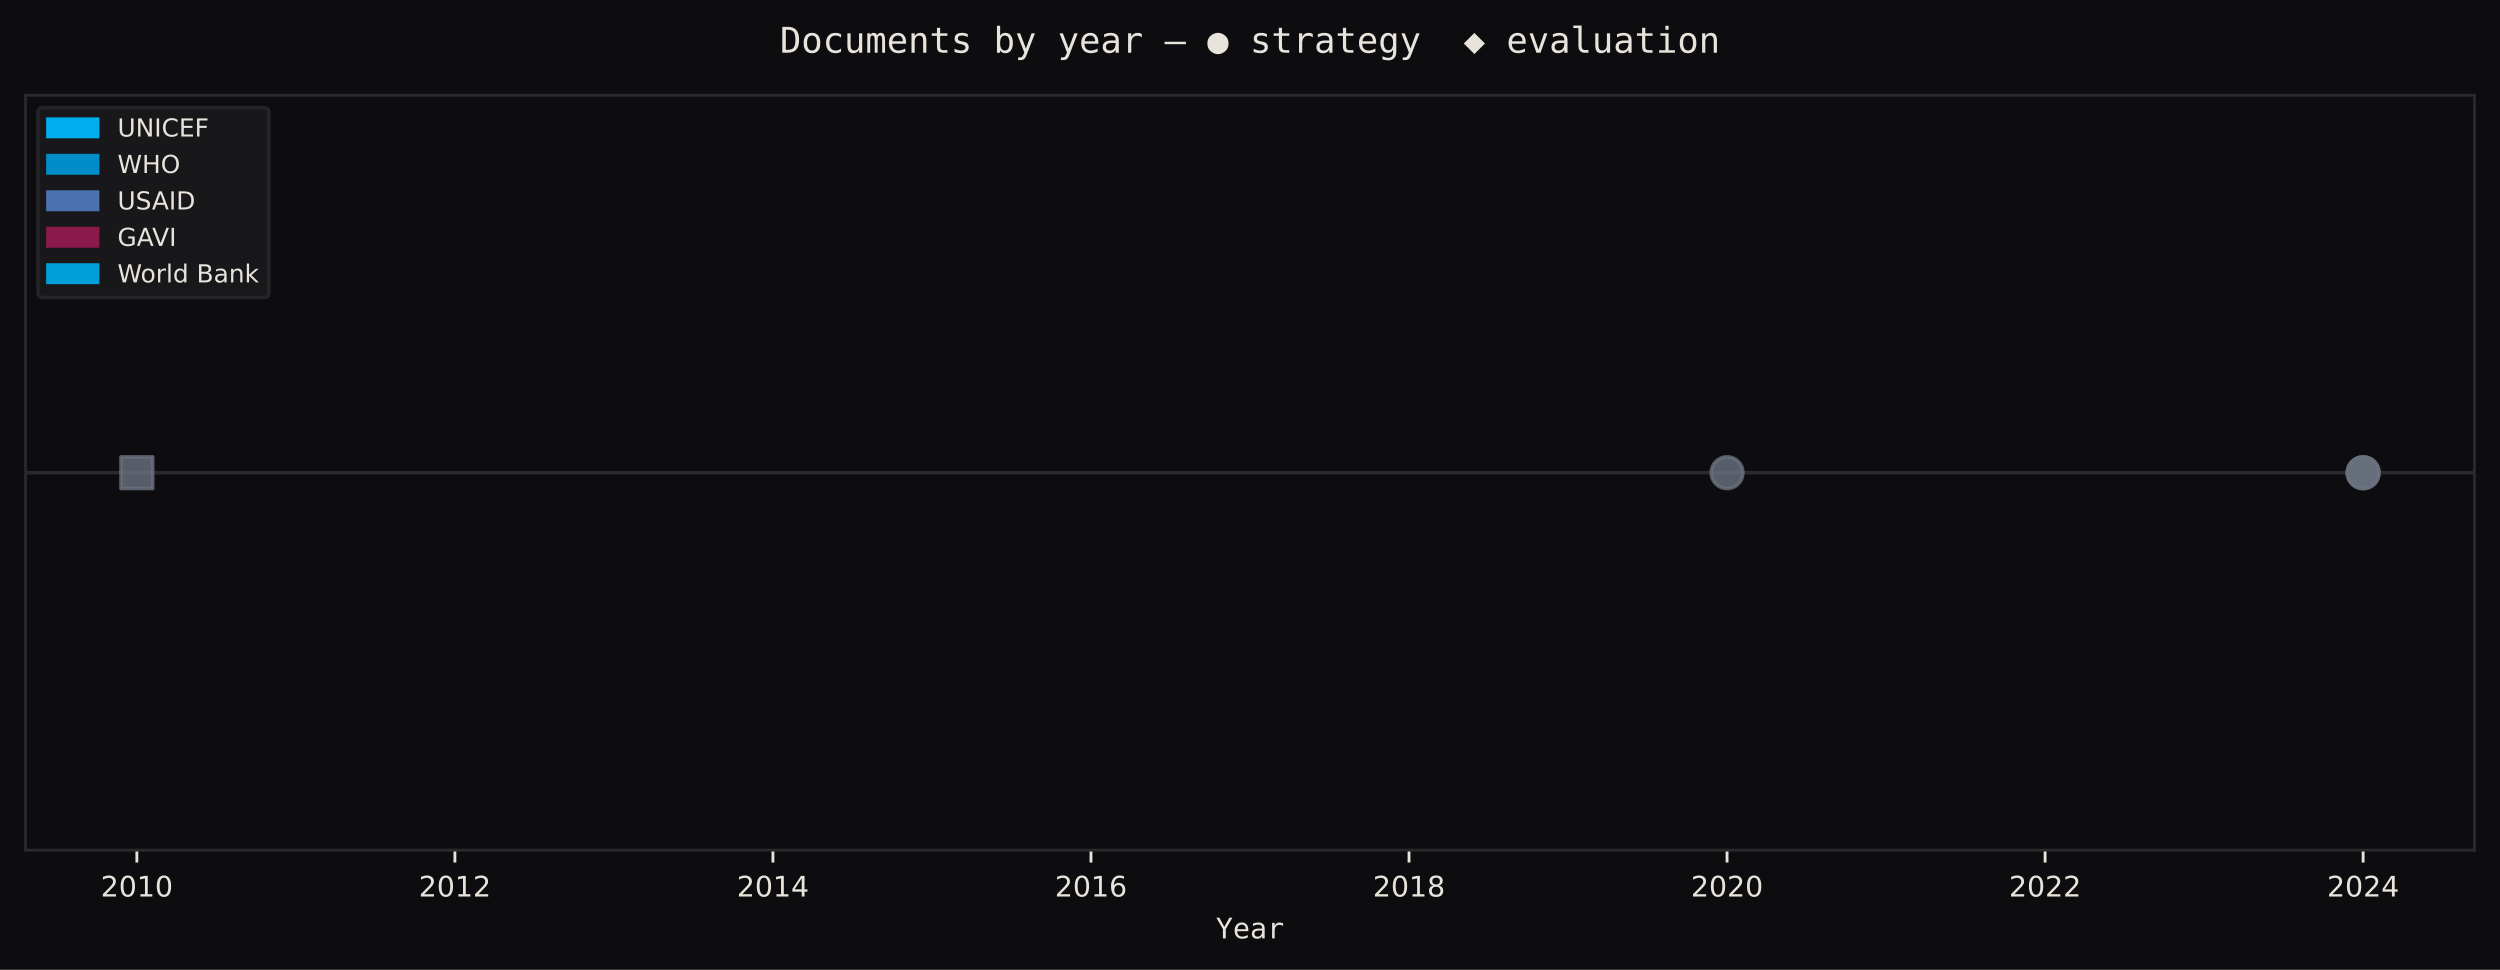
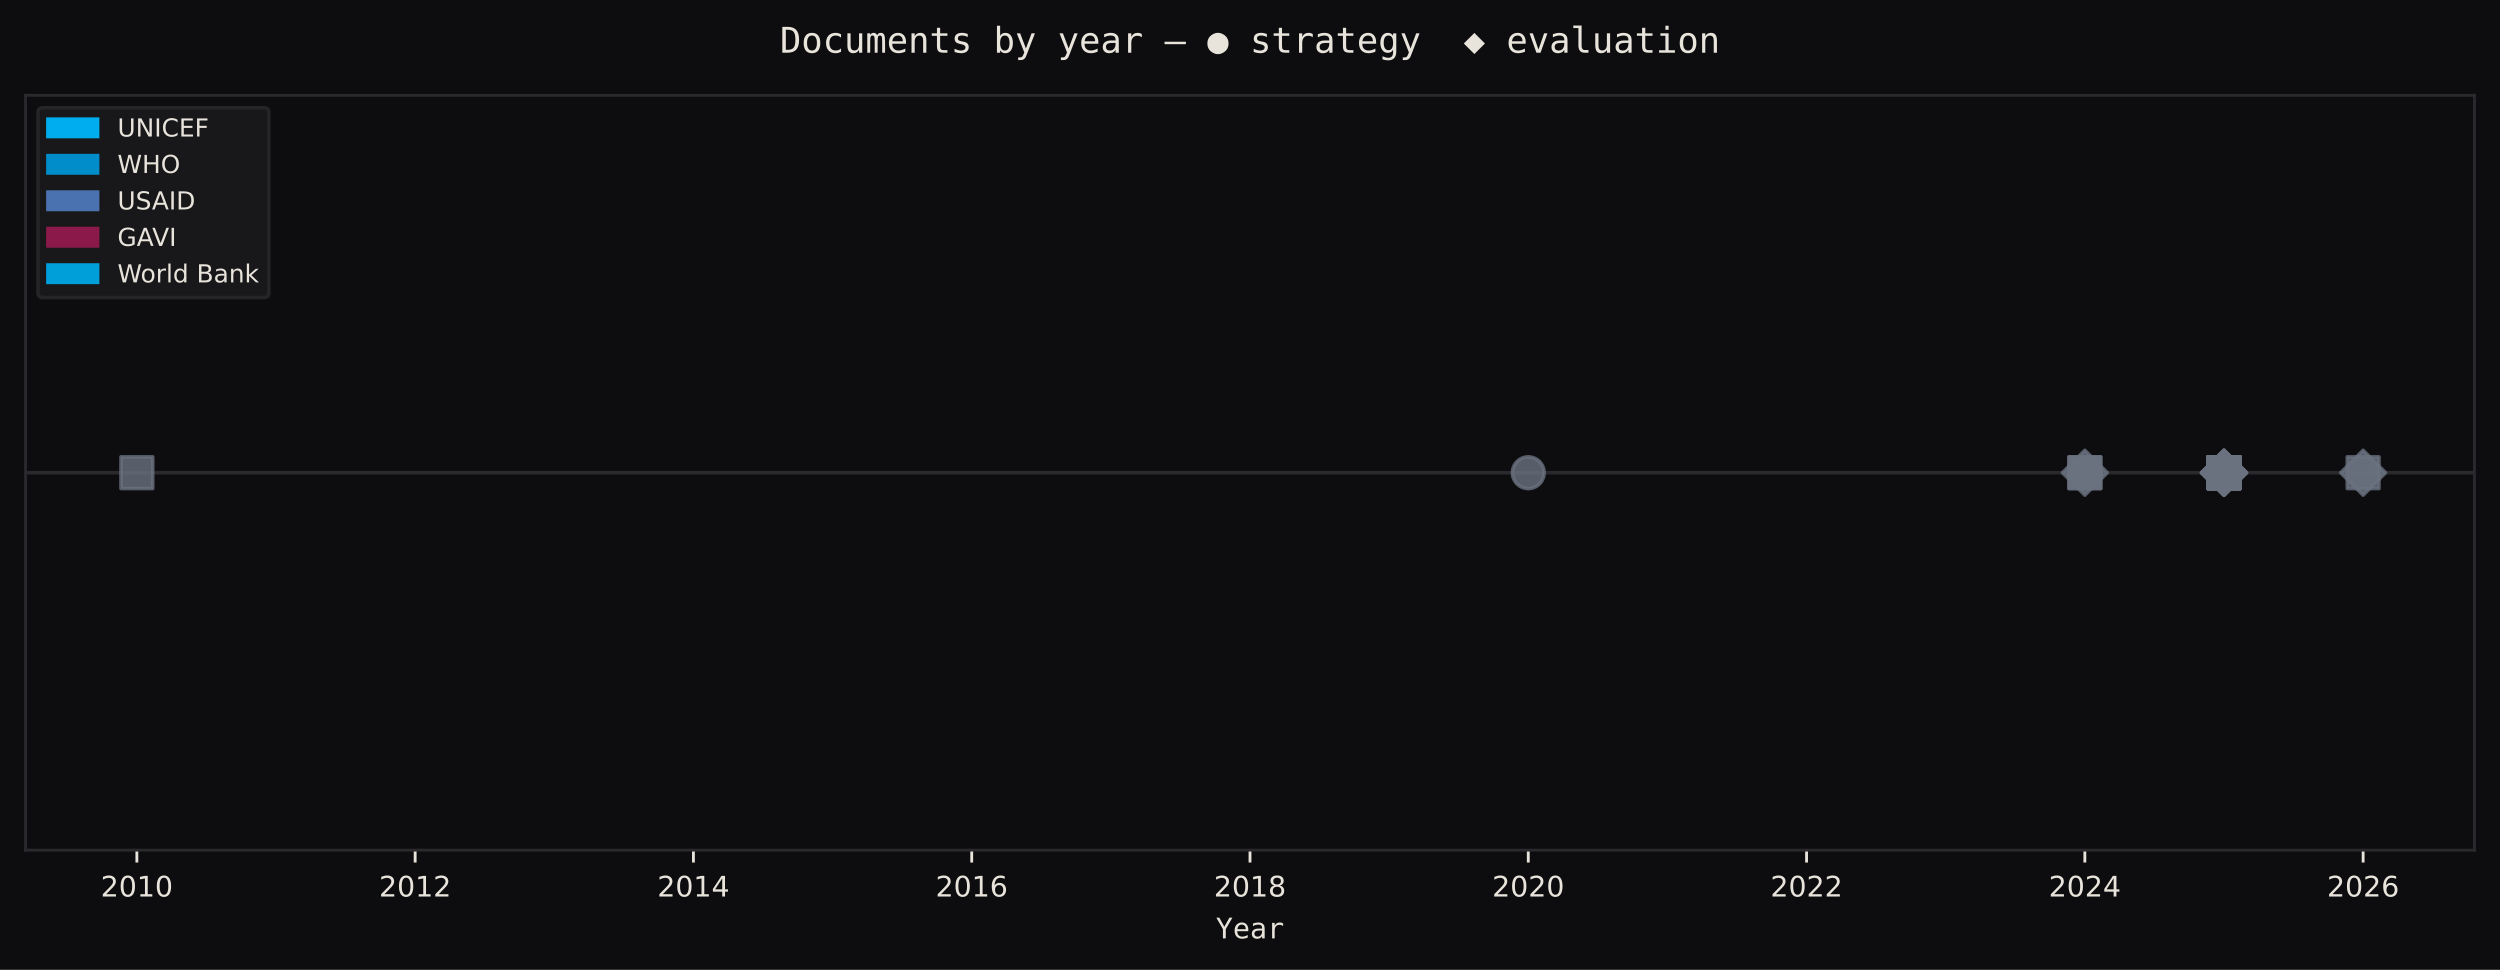
<svg xmlns="http://www.w3.org/2000/svg" xmlns:xlink="http://www.w3.org/1999/xlink" width="704.4pt" height="273.259pt" viewBox="0 0 704.4 273.259" version="1.1">
  <defs>
    <style type="text/css">*{stroke-linejoin: round; stroke-linecap: butt}</style>
  </defs>
  <g id="figure_1">
    <g id="patch_1">
      <path d="M 0 273.259  L 704.4 273.259  L 704.4 0  L 0 0  z " style="fill: #0d0d0f" />
    </g>
    <g id="axes_1">
      <g id="patch_2">
        <path d="M 7.2 239.532  L 697.2 239.532  L 697.2 26.852  L 7.2 26.852  z " style="fill: #0d0d0f" />
      </g>
      <g id="line2d_1">
-         <path d="M 7.2 133.192  L 697.2 133.192  " clip-path="url(#p03a3f6c338)" style="fill: none; stroke: #2a2a2e; stroke-linecap: square" />
+         <path d="M 7.2 133.192  L 697.2 133.192  " clip-path="url(#pf3a9b2624b)" style="fill: none; stroke: #2a2a2e; stroke-linecap: square" />
      </g>
      <g id="matplotlib.axis_1">
        <g id="xtick_1">
          <g id="line2d_2">
            <defs>
-               <path id="m40c7425738" d="M 0 0  L 0 3.5  " style="stroke: #e8e4dc; stroke-width: 0.8" />
-             </defs>
-             <g>
-               <use xlink:href="#m40c7425738" x="38.564" y="239.532" style="fill: #e8e4dc; stroke: #e8e4dc; stroke-width: 0.8" />
+               <path id="m4ebfb9ce70" d="M 0 0  L 0 3.5  " style="stroke: #e8e4dc; stroke-width: 0.8" />
+             </defs>
+             <g>
+               <use xlink:href="#m4ebfb9ce70" x="38.564" y="239.532" style="fill: #e8e4dc; stroke: #e8e4dc; stroke-width: 0.8" />
            </g>
          </g>
          <g id="text_1">
            <g style="fill: #e8e4dc" transform="translate(28.38364 252.6103) scale(0.08 -0.08)">
              <defs>
                <path id="DejaVuSans-32" d="M 1228 531  L 3431 531  L 3431 0  L 469 0  L 469 531  Q 828 903 1448 1529  Q 2069 2156 2228 2338  Q 2531 2678 2651 2914  Q 2772 3150 2772 3378  Q 2772 3750 2511 3984  Q 2250 4219 1831 4219  Q 1534 4219 1204 4116  Q 875 4013 500 3803  L 500 4441  Q 881 4594 1212 4672  Q 1544 4750 1819 4750  Q 2544 4750 2975 4387  Q 3406 4025 3406 3419  Q 3406 3131 3298 2873  Q 3191 2616 2906 2266  Q 2828 2175 2409 1742  Q 1991 1309 1228 531  z " transform="scale(0.015625)" />
                <path id="DejaVuSans-30" d="M 2034 4250  Q 1547 4250 1301 3770  Q 1056 3291 1056 2328  Q 1056 1369 1301 889  Q 1547 409 2034 409  Q 2525 409 2770 889  Q 3016 1369 3016 2328  Q 3016 3291 2770 3770  Q 2525 4250 2034 4250  z M 2034 4750  Q 2819 4750 3233 4129  Q 3647 3509 3647 2328  Q 3647 1150 3233 529  Q 2819 -91 2034 -91  Q 1250 -91 836 529  Q 422 1150 422 2328  Q 422 3509 836 4129  Q 1250 4750 2034 4750  z " transform="scale(0.015625)" />
                <path id="DejaVuSans-31" d="M 794 531  L 1825 531  L 1825 4091  L 703 3866  L 703 4441  L 1819 4666  L 2450 4666  L 2450 531  L 3481 531  L 3481 0  L 794 0  L 794 531  z " transform="scale(0.015625)" />
              </defs>
              <use xlink:href="#DejaVuSans-32" />
              <use xlink:href="#DejaVuSans-30" transform="translate(63.62305 0)" />
              <use xlink:href="#DejaVuSans-31" transform="translate(127.2461 0)" />
              <use xlink:href="#DejaVuSans-30" transform="translate(190.8691 0)" />
            </g>
          </g>
        </g>
        <g id="xtick_2">
          <g id="line2d_3">
            <g>
-               <use xlink:href="#m40c7425738" x="128.174" y="239.532" style="fill: #e8e4dc; stroke: #e8e4dc; stroke-width: 0.8" />
+               <use xlink:href="#m4ebfb9ce70" x="116.973" y="239.532" style="fill: #e8e4dc; stroke: #e8e4dc; stroke-width: 0.8" />
            </g>
          </g>
          <g id="text_2">
-             <g style="fill: #e8e4dc" transform="translate(117.994 252.6103) scale(0.08 -0.08)">
+             <g style="fill: #e8e4dc" transform="translate(106.7927 252.6103) scale(0.08 -0.08)">
              <use xlink:href="#DejaVuSans-32" />
              <use xlink:href="#DejaVuSans-30" transform="translate(63.62305 0)" />
              <use xlink:href="#DejaVuSans-31" transform="translate(127.2461 0)" />
              <use xlink:href="#DejaVuSans-32" transform="translate(190.8691 0)" />
            </g>
          </g>
        </g>
        <g id="xtick_3">
          <g id="line2d_4">
            <g>
-               <use xlink:href="#m40c7425738" x="217.784" y="239.532" style="fill: #e8e4dc; stroke: #e8e4dc; stroke-width: 0.8" />
+               <use xlink:href="#m4ebfb9ce70" x="195.382" y="239.532" style="fill: #e8e4dc; stroke: #e8e4dc; stroke-width: 0.8" />
            </g>
          </g>
          <g id="text_3">
-             <g style="fill: #e8e4dc" transform="translate(207.6044 252.6103) scale(0.08 -0.08)">
+             <g style="fill: #e8e4dc" transform="translate(185.2018 252.6103) scale(0.08 -0.08)">
              <defs>
                <path id="DejaVuSans-34" d="M 2419 4116  L 825 1625  L 2419 1625  L 2419 4116  z M 2253 4666  L 3047 4666  L 3047 1625  L 3713 1625  L 3713 1100  L 3047 1100  L 3047 0  L 2419 0  L 2419 1100  L 313 1100  L 313 1709  L 2253 4666  z " transform="scale(0.015625)" />
              </defs>
              <use xlink:href="#DejaVuSans-32" />
              <use xlink:href="#DejaVuSans-30" transform="translate(63.62305 0)" />
              <use xlink:href="#DejaVuSans-31" transform="translate(127.2461 0)" />
              <use xlink:href="#DejaVuSans-34" transform="translate(190.8691 0)" />
            </g>
          </g>
        </g>
        <g id="xtick_4">
          <g id="line2d_5">
            <g>
-               <use xlink:href="#m40c7425738" x="307.395" y="239.532" style="fill: #e8e4dc; stroke: #e8e4dc; stroke-width: 0.8" />
+               <use xlink:href="#m4ebfb9ce70" x="273.791" y="239.532" style="fill: #e8e4dc; stroke: #e8e4dc; stroke-width: 0.8" />
            </g>
          </g>
          <g id="text_4">
-             <g style="fill: #e8e4dc" transform="translate(297.2148 252.6103) scale(0.08 -0.08)">
+             <g style="fill: #e8e4dc" transform="translate(263.6109 252.6103) scale(0.08 -0.08)">
              <defs>
                <path id="DejaVuSans-36" d="M 2113 2584  Q 1688 2584 1439 2293  Q 1191 2003 1191 1497  Q 1191 994 1439 701  Q 1688 409 2113 409  Q 2538 409 2786 701  Q 3034 994 3034 1497  Q 3034 2003 2786 2293  Q 2538 2584 2113 2584  z M 3366 4563  L 3366 3988  Q 3128 4100 2886 4159  Q 2644 4219 2406 4219  Q 1781 4219 1451 3797  Q 1122 3375 1075 2522  Q 1259 2794 1537 2939  Q 1816 3084 2150 3084  Q 2853 3084 3261 2657  Q 3669 2231 3669 1497  Q 3669 778 3244 343  Q 2819 -91 2113 -91  Q 1303 -91 875 529  Q 447 1150 447 2328  Q 447 3434 972 4092  Q 1497 4750 2381 4750  Q 2619 4750 2861 4703  Q 3103 4656 3366 4563  z " transform="scale(0.015625)" />
              </defs>
              <use xlink:href="#DejaVuSans-32" />
              <use xlink:href="#DejaVuSans-30" transform="translate(63.62305 0)" />
              <use xlink:href="#DejaVuSans-31" transform="translate(127.2461 0)" />
              <use xlink:href="#DejaVuSans-36" transform="translate(190.8691 0)" />
            </g>
          </g>
        </g>
        <g id="xtick_5">
          <g id="line2d_6">
            <g>
-               <use xlink:href="#m40c7425738" x="397.005" y="239.532" style="fill: #e8e4dc; stroke: #e8e4dc; stroke-width: 0.8" />
+               <use xlink:href="#m4ebfb9ce70" x="352.2" y="239.532" style="fill: #e8e4dc; stroke: #e8e4dc; stroke-width: 0.8" />
            </g>
          </g>
          <g id="text_5">
-             <g style="fill: #e8e4dc" transform="translate(386.8252 252.6103) scale(0.08 -0.08)">
+             <g style="fill: #e8e4dc" transform="translate(342.02 252.6103) scale(0.08 -0.08)">
              <defs>
                <path id="DejaVuSans-38" d="M 2034 2216  Q 1584 2216 1326 1975  Q 1069 1734 1069 1313  Q 1069 891 1326 650  Q 1584 409 2034 409  Q 2484 409 2743 651  Q 3003 894 3003 1313  Q 3003 1734 2745 1975  Q 2488 2216 2034 2216  z M 1403 2484  Q 997 2584 770 2862  Q 544 3141 544 3541  Q 544 4100 942 4425  Q 1341 4750 2034 4750  Q 2731 4750 3128 4425  Q 3525 4100 3525 3541  Q 3525 3141 3298 2862  Q 3072 2584 2669 2484  Q 3125 2378 3379 2068  Q 3634 1759 3634 1313  Q 3634 634 3220 271  Q 2806 -91 2034 -91  Q 1263 -91 848 271  Q 434 634 434 1313  Q 434 1759 690 2068  Q 947 2378 1403 2484  z M 1172 3481  Q 1172 3119 1398 2916  Q 1625 2713 2034 2713  Q 2441 2713 2670 2916  Q 2900 3119 2900 3481  Q 2900 3844 2670 4047  Q 2441 4250 2034 4250  Q 1625 4250 1398 4047  Q 1172 3844 1172 3481  z " transform="scale(0.015625)" />
              </defs>
              <use xlink:href="#DejaVuSans-32" />
              <use xlink:href="#DejaVuSans-30" transform="translate(63.62305 0)" />
              <use xlink:href="#DejaVuSans-31" transform="translate(127.2461 0)" />
              <use xlink:href="#DejaVuSans-38" transform="translate(190.8691 0)" />
            </g>
          </g>
        </g>
        <g id="xtick_6">
          <g id="line2d_7">
            <g>
-               <use xlink:href="#m40c7425738" x="486.616" y="239.532" style="fill: #e8e4dc; stroke: #e8e4dc; stroke-width: 0.8" />
+               <use xlink:href="#m4ebfb9ce70" x="430.609" y="239.532" style="fill: #e8e4dc; stroke: #e8e4dc; stroke-width: 0.8" />
            </g>
          </g>
          <g id="text_6">
-             <g style="fill: #e8e4dc" transform="translate(476.4356 252.6103) scale(0.08 -0.08)">
+             <g style="fill: #e8e4dc" transform="translate(420.4291 252.6103) scale(0.08 -0.08)">
              <use xlink:href="#DejaVuSans-32" />
              <use xlink:href="#DejaVuSans-30" transform="translate(63.62305 0)" />
              <use xlink:href="#DejaVuSans-32" transform="translate(127.2461 0)" />
              <use xlink:href="#DejaVuSans-30" transform="translate(190.8691 0)" />
            </g>
          </g>
        </g>
        <g id="xtick_7">
          <g id="line2d_8">
            <g>
-               <use xlink:href="#m40c7425738" x="576.226" y="239.532" style="fill: #e8e4dc; stroke: #e8e4dc; stroke-width: 0.8" />
+               <use xlink:href="#m4ebfb9ce70" x="509.018" y="239.532" style="fill: #e8e4dc; stroke: #e8e4dc; stroke-width: 0.8" />
            </g>
          </g>
          <g id="text_7">
-             <g style="fill: #e8e4dc" transform="translate(566.046 252.6103) scale(0.08 -0.08)">
+             <g style="fill: #e8e4dc" transform="translate(498.8382 252.6103) scale(0.08 -0.08)">
              <use xlink:href="#DejaVuSans-32" />
              <use xlink:href="#DejaVuSans-30" transform="translate(63.62305 0)" />
              <use xlink:href="#DejaVuSans-32" transform="translate(127.2461 0)" />
              <use xlink:href="#DejaVuSans-32" transform="translate(190.8691 0)" />
            </g>
          </g>
        </g>
        <g id="xtick_8">
          <g id="line2d_9">
            <g>
-               <use xlink:href="#m40c7425738" x="665.836" y="239.532" style="fill: #e8e4dc; stroke: #e8e4dc; stroke-width: 0.8" />
+               <use xlink:href="#m4ebfb9ce70" x="587.427" y="239.532" style="fill: #e8e4dc; stroke: #e8e4dc; stroke-width: 0.8" />
            </g>
          </g>
          <g id="text_8">
-             <g style="fill: #e8e4dc" transform="translate(655.6564 252.6103) scale(0.08 -0.08)">
+             <g style="fill: #e8e4dc" transform="translate(577.2473 252.6103) scale(0.08 -0.08)">
              <use xlink:href="#DejaVuSans-32" />
              <use xlink:href="#DejaVuSans-30" transform="translate(63.62305 0)" />
              <use xlink:href="#DejaVuSans-32" transform="translate(127.2461 0)" />
              <use xlink:href="#DejaVuSans-34" transform="translate(190.8691 0)" />
            </g>
          </g>
        </g>
-         <g id="text_9">
+         <g id="xtick_9">
+           <g id="line2d_10">
+             <g>
+               <use xlink:href="#m4ebfb9ce70" x="665.836" y="239.532" style="fill: #e8e4dc; stroke: #e8e4dc; stroke-width: 0.8" />
+             </g>
+           </g>
+           <g id="text_9">
+             <g style="fill: #e8e4dc" transform="translate(655.6564 252.6103) scale(0.08 -0.08)">
+               <use xlink:href="#DejaVuSans-32" />
+               <use xlink:href="#DejaVuSans-30" transform="translate(63.62305 0)" />
+               <use xlink:href="#DejaVuSans-32" transform="translate(127.2461 0)" />
+               <use xlink:href="#DejaVuSans-36" transform="translate(190.8691 0)" />
+             </g>
+           </g>
+         </g>
+         <g id="text_10">
          <g style="fill: #e8e4dc" transform="translate(342.5675 264.3953) scale(0.08 -0.08)">
            <defs>
              <path id="DejaVuSansMono-59" d="M 116 4666  L 788 4666  L 1925 2606  L 3059 4666  L 3738 4666  L 2241 2094  L 2241 0  L 1606 0  L 1606 2094  L 116 4666  z " transform="scale(0.015625)" />
              <path id="DejaVuSansMono-65" d="M 3475 1894  L 3475 1613  L 984 1613  L 984 1594  Q 984 1022 1282 709  Q 1581 397 2125 397  Q 2400 397 2700 484  Q 3000 572 3341 750  L 3341 178  Q 3013 44 2708 -23  Q 2403 -91 2119 -91  Q 1303 -91 843 398  Q 384 888 384 1747  Q 384 2584 834 3084  Q 1284 3584 2034 3584  Q 2703 3584 3089 3131  Q 3475 2678 3475 1894  z M 2900 2063  Q 2888 2569 2661 2833  Q 2434 3097 2009 3097  Q 1594 3097 1325 2822  Q 1056 2547 1006 2059  L 2900 2063  z " transform="scale(0.015625)" />
              <path id="DejaVuSansMono-61" d="M 2194 1759  L 2003 1759  Q 1500 1759 1245 1582  Q 991 1406 991 1056  Q 991 741 1181 566  Q 1372 391 1709 391  Q 2184 391 2456 720  Q 2728 1050 2731 1631  L 2731 1759  L 2194 1759  z M 3309 1997  L 3309 0  L 2731 0  L 2731 519  Q 2547 206 2267 57  Q 1988 -91 1588 -91  Q 1053 -91 734 211  Q 416 513 416 1019  Q 416 1603 808 1906  Q 1200 2209 1959 2209  L 2731 2209  L 2731 2300  Q 2728 2719 2518 2908  Q 2309 3097 1850 3097  Q 1556 3097 1256 3012  Q 956 2928 672 2766  L 672 3341  Q 991 3463 1283 3523  Q 1575 3584 1850 3584  Q 2284 3584 2592 3456  Q 2900 3328 3091 3072  Q 3209 2916 3259 2686  Q 3309 2456 3309 1997  z " transform="scale(0.015625)" />
              <path id="DejaVuSansMono-72" d="M 3609 2778  Q 3425 2922 3234 2987  Q 3044 3053 2816 3053  Q 2278 3053 1993 2715  Q 1709 2378 1709 1741  L 1709 0  L 1131 0  L 1131 3500  L 1709 3500  L 1709 2816  Q 1853 3188 2151 3386  Q 2450 3584 2859 3584  Q 3072 3584 3256 3531  Q 3441 3478 3609 3366  L 3609 2778  z " transform="scale(0.015625)" />
            </defs>
            <use xlink:href="#DejaVuSansMono-59" />
            <use xlink:href="#DejaVuSansMono-65" transform="translate(60.20508 0)" />
            <use xlink:href="#DejaVuSansMono-61" transform="translate(120.4102 0)" />
            <use xlink:href="#DejaVuSansMono-72" transform="translate(180.6152 0)" />
          </g>
        </g>
      </g>
      <g id="matplotlib.axis_2" />
      <g id="patch_3">
        <path d="M 7.2 239.532  L 7.2 26.852  " style="fill: none; stroke: #2a2a2e; stroke-width: 0.8; stroke-linejoin: miter; stroke-linecap: square" />
      </g>
      <g id="patch_4">
        <path d="M 697.2 239.532  L 697.2 26.852  " style="fill: none; stroke: #2a2a2e; stroke-width: 0.8; stroke-linejoin: miter; stroke-linecap: square" />
      </g>
      <g id="patch_5">
        <path d="M 7.2 239.532  L 697.2 239.532  " style="fill: none; stroke: #2a2a2e; stroke-width: 0.8; stroke-linejoin: miter; stroke-linecap: square" />
      </g>
      <g id="patch_6">
        <path d="M 7.2 26.852  L 697.2 26.852  " style="fill: none; stroke: #2a2a2e; stroke-width: 0.8; stroke-linejoin: miter; stroke-linecap: square" />
      </g>
      <g id="PathCollection_1">
        <defs>
-           <path id="ma15fe80be6" d="M -4.472 4.472  L 4.472 4.472  L 4.472 -4.472  L -4.472 -4.472  z " style="stroke: #6b7280; stroke-opacity: 0.8" />
+           <path id="m792364421f" d="M -4.472 4.472  L 4.472 4.472  L 4.472 -4.472  L -4.472 -4.472  z " style="stroke: #6b7280; stroke-opacity: 0.8" />
        </defs>
-         <g clip-path="url(#p03a3f6c338)">
-           <use xlink:href="#ma15fe80be6" x="38.564" y="133.192" style="fill: #6b7280; fill-opacity: 0.8; stroke: #6b7280; stroke-opacity: 0.8" />
+         <g clip-path="url(#pf3a9b2624b)">
+           <use xlink:href="#m792364421f" x="38.564" y="133.192" style="fill: #6b7280; fill-opacity: 0.8; stroke: #6b7280; stroke-opacity: 0.8" />
        </g>
      </g>
      <g id="PathCollection_2">
        <defs>
-           <path id="m725b162369" d="M 0 4.472  C 1.186 4.472 2.324 4.001 3.162 3.162  C 4.001 2.324 4.472 1.186 4.472 0  C 4.472 -1.186 4.001 -2.324 3.162 -3.162  C 2.324 -4.001 1.186 -4.472 0 -4.472  C -1.186 -4.472 -2.324 -4.001 -3.162 -3.162  C -4.001 -2.324 -4.472 -1.186 -4.472 0  C -4.472 1.186 -4.001 2.324 -3.162 3.162  C -2.324 4.001 -1.186 4.472 0 4.472  z " style="stroke: #6b7280; stroke-opacity: 0.8" />
+           <path id="medaab651c5" d="M 0 4.472  C 1.186 4.472 2.324 4.001 3.162 3.162  C 4.001 2.324 4.472 1.186 4.472 0  C 4.472 -1.186 4.001 -2.324 3.162 -3.162  C 2.324 -4.001 1.186 -4.472 0 -4.472  C -1.186 -4.472 -2.324 -4.001 -3.162 -3.162  C -4.001 -2.324 -4.472 -1.186 -4.472 0  C -4.472 1.186 -4.001 2.324 -3.162 3.162  C -2.324 4.001 -1.186 4.472 0 4.472  z " style="stroke: #6b7280; stroke-opacity: 0.8" />
        </defs>
-         <g clip-path="url(#p03a3f6c338)">
-           <use xlink:href="#m725b162369" x="665.836" y="133.192" style="fill: #6b7280; fill-opacity: 0.8; stroke: #6b7280; stroke-opacity: 0.8" />
+         <g clip-path="url(#pf3a9b2624b)">
+           <use xlink:href="#medaab651c5" x="587.427" y="133.192" style="fill: #6b7280; fill-opacity: 0.8; stroke: #6b7280; stroke-opacity: 0.8" />
        </g>
      </g>
      <g id="PathCollection_3">
-         <g clip-path="url(#p03a3f6c338)">
-           <use xlink:href="#m725b162369" x="486.616" y="133.192" style="fill: #6b7280; fill-opacity: 0.8; stroke: #6b7280; stroke-opacity: 0.8" />
+         <g clip-path="url(#pf3a9b2624b)">
+           <use xlink:href="#medaab651c5" x="430.609" y="133.192" style="fill: #6b7280; fill-opacity: 0.8; stroke: #6b7280; stroke-opacity: 0.8" />
        </g>
      </g>
      <g id="PathCollection_4">
-         <g clip-path="url(#p03a3f6c338)">
-           <use xlink:href="#m725b162369" x="665.836" y="133.192" style="fill: #6b7280; fill-opacity: 0.8; stroke: #6b7280; stroke-opacity: 0.8" />
-         </g>
-       </g>
-       <g id="text_10">
+         <g clip-path="url(#pf3a9b2624b)">
+           <use xlink:href="#medaab651c5" x="587.427" y="133.192" style="fill: #6b7280; fill-opacity: 0.8; stroke: #6b7280; stroke-opacity: 0.8" />
+         </g>
+       </g>
+       <g id="PathCollection_5">
+         <g clip-path="url(#pf3a9b2624b)">
+           <use xlink:href="#medaab651c5" x="626.632" y="133.192" style="fill: #6b7280; fill-opacity: 0.8; stroke: #6b7280; stroke-opacity: 0.8" />
+         </g>
+       </g>
+       <g id="PathCollection_6">
+         <g clip-path="url(#pf3a9b2624b)">
+           <use xlink:href="#m792364421f" x="626.632" y="133.192" style="fill: #6b7280; fill-opacity: 0.8; stroke: #6b7280; stroke-opacity: 0.8" />
+         </g>
+       </g>
+       <g id="PathCollection_7">
+         <defs>
+           <path id="m95e650465c" d="M -0 6.325  L 6.325 0  L 0 -6.325  L -6.325 -0  z " style="stroke: #6b7280; stroke-opacity: 0.8" />
+         </defs>
+         <g clip-path="url(#pf3a9b2624b)">
+           <use xlink:href="#m95e650465c" x="665.836" y="133.192" style="fill: #6b7280; fill-opacity: 0.8; stroke: #6b7280; stroke-opacity: 0.8" />
+         </g>
+       </g>
+       <g id="PathCollection_8">
+         <g clip-path="url(#pf3a9b2624b)">
+           <use xlink:href="#m95e650465c" x="626.632" y="133.192" style="fill: #6b7280; fill-opacity: 0.8; stroke: #6b7280; stroke-opacity: 0.8" />
+         </g>
+       </g>
+       <g id="PathCollection_9">
+         <g clip-path="url(#pf3a9b2624b)">
+           <use xlink:href="#medaab651c5" x="626.632" y="133.192" style="fill: #6b7280; fill-opacity: 0.8; stroke: #6b7280; stroke-opacity: 0.8" />
+         </g>
+       </g>
+       <g id="PathCollection_10">
+         <g clip-path="url(#pf3a9b2624b)">
+           <use xlink:href="#m792364421f" x="626.632" y="133.192" style="fill: #6b7280; fill-opacity: 0.8; stroke: #6b7280; stroke-opacity: 0.8" />
+         </g>
+       </g>
+       <g id="PathCollection_11">
+         <g clip-path="url(#pf3a9b2624b)">
+           <use xlink:href="#m792364421f" x="626.632" y="133.192" style="fill: #6b7280; fill-opacity: 0.8; stroke: #6b7280; stroke-opacity: 0.8" />
+         </g>
+       </g>
+       <g id="PathCollection_12">
+         <g clip-path="url(#pf3a9b2624b)">
+           <use xlink:href="#m95e650465c" x="626.632" y="133.192" style="fill: #6b7280; fill-opacity: 0.8; stroke: #6b7280; stroke-opacity: 0.8" />
+         </g>
+       </g>
+       <g id="PathCollection_13">
+         <g clip-path="url(#pf3a9b2624b)">
+           <use xlink:href="#m792364421f" x="626.632" y="133.192" style="fill: #6b7280; fill-opacity: 0.8; stroke: #6b7280; stroke-opacity: 0.8" />
+         </g>
+       </g>
+       <g id="PathCollection_14">
+         <g clip-path="url(#pf3a9b2624b)">
+           <use xlink:href="#m792364421f" x="626.632" y="133.192" style="fill: #6b7280; fill-opacity: 0.8; stroke: #6b7280; stroke-opacity: 0.8" />
+         </g>
+       </g>
+       <g id="PathCollection_15">
+         <g clip-path="url(#pf3a9b2624b)">
+           <use xlink:href="#m792364421f" x="626.632" y="133.192" style="fill: #6b7280; fill-opacity: 0.8; stroke: #6b7280; stroke-opacity: 0.8" />
+         </g>
+       </g>
+       <g id="PathCollection_16">
+         <g clip-path="url(#pf3a9b2624b)">
+           <use xlink:href="#m95e650465c" x="626.632" y="133.192" style="fill: #6b7280; fill-opacity: 0.8; stroke: #6b7280; stroke-opacity: 0.8" />
+         </g>
+       </g>
+       <g id="PathCollection_17">
+         <g clip-path="url(#pf3a9b2624b)">
+           <use xlink:href="#m792364421f" x="626.632" y="133.192" style="fill: #6b7280; fill-opacity: 0.8; stroke: #6b7280; stroke-opacity: 0.8" />
+         </g>
+       </g>
+       <g id="PathCollection_18">
+         <g clip-path="url(#pf3a9b2624b)">
+           <use xlink:href="#m95e650465c" x="626.632" y="133.192" style="fill: #6b7280; fill-opacity: 0.8; stroke: #6b7280; stroke-opacity: 0.8" />
+         </g>
+       </g>
+       <g id="PathCollection_19">
+         <g clip-path="url(#pf3a9b2624b)">
+           <use xlink:href="#m792364421f" x="626.632" y="133.192" style="fill: #6b7280; fill-opacity: 0.8; stroke: #6b7280; stroke-opacity: 0.8" />
+         </g>
+       </g>
+       <g id="PathCollection_20">
+         <g clip-path="url(#pf3a9b2624b)">
+           <use xlink:href="#m792364421f" x="626.632" y="133.192" style="fill: #6b7280; fill-opacity: 0.8; stroke: #6b7280; stroke-opacity: 0.8" />
+         </g>
+       </g>
+       <g id="PathCollection_21">
+         <g clip-path="url(#pf3a9b2624b)">
+           <use xlink:href="#m792364421f" x="626.632" y="133.192" style="fill: #6b7280; fill-opacity: 0.8; stroke: #6b7280; stroke-opacity: 0.8" />
+         </g>
+       </g>
+       <g id="PathCollection_22">
+         <g clip-path="url(#pf3a9b2624b)">
+           <use xlink:href="#m792364421f" x="626.632" y="133.192" style="fill: #6b7280; fill-opacity: 0.8; stroke: #6b7280; stroke-opacity: 0.8" />
+         </g>
+       </g>
+       <g id="PathCollection_23">
+         <g clip-path="url(#pf3a9b2624b)">
+           <use xlink:href="#m792364421f" x="626.632" y="133.192" style="fill: #6b7280; fill-opacity: 0.8; stroke: #6b7280; stroke-opacity: 0.8" />
+         </g>
+       </g>
+       <g id="PathCollection_24">
+         <g clip-path="url(#pf3a9b2624b)">
+           <use xlink:href="#m792364421f" x="626.632" y="133.192" style="fill: #6b7280; fill-opacity: 0.8; stroke: #6b7280; stroke-opacity: 0.8" />
+         </g>
+       </g>
+       <g id="PathCollection_25">
+         <g clip-path="url(#pf3a9b2624b)">
+           <use xlink:href="#m792364421f" x="626.632" y="133.192" style="fill: #6b7280; fill-opacity: 0.8; stroke: #6b7280; stroke-opacity: 0.8" />
+         </g>
+       </g>
+       <g id="PathCollection_26">
+         <g clip-path="url(#pf3a9b2624b)">
+           <use xlink:href="#m792364421f" x="626.632" y="133.192" style="fill: #6b7280; fill-opacity: 0.8; stroke: #6b7280; stroke-opacity: 0.8" />
+         </g>
+       </g>
+       <g id="PathCollection_27">
+         <g clip-path="url(#pf3a9b2624b)">
+           <use xlink:href="#m792364421f" x="626.632" y="133.192" style="fill: #6b7280; fill-opacity: 0.8; stroke: #6b7280; stroke-opacity: 0.8" />
+         </g>
+       </g>
+       <g id="PathCollection_28">
+         <g clip-path="url(#pf3a9b2624b)">
+           <use xlink:href="#m792364421f" x="665.836" y="133.192" style="fill: #6b7280; fill-opacity: 0.8; stroke: #6b7280; stroke-opacity: 0.8" />
+         </g>
+       </g>
+       <g id="PathCollection_29">
+         <g clip-path="url(#pf3a9b2624b)">
+           <use xlink:href="#m95e650465c" x="587.427" y="133.192" style="fill: #6b7280; fill-opacity: 0.8; stroke: #6b7280; stroke-opacity: 0.8" />
+         </g>
+       </g>
+       <g id="PathCollection_30">
+         <g clip-path="url(#pf3a9b2624b)">
+           <use xlink:href="#m792364421f" x="587.427" y="133.192" style="fill: #6b7280; fill-opacity: 0.8; stroke: #6b7280; stroke-opacity: 0.8" />
+         </g>
+       </g>
+       <g id="PathCollection_31">
+         <g clip-path="url(#pf3a9b2624b)">
+           <use xlink:href="#m792364421f" x="626.632" y="133.192" style="fill: #6b7280; fill-opacity: 0.8; stroke: #6b7280; stroke-opacity: 0.8" />
+         </g>
+       </g>
+       <g id="PathCollection_32">
+         <g clip-path="url(#pf3a9b2624b)">
+           <use xlink:href="#m792364421f" x="587.427" y="133.192" style="fill: #6b7280; fill-opacity: 0.8; stroke: #6b7280; stroke-opacity: 0.8" />
+         </g>
+       </g>
+       <g id="text_11">
        <g style="fill: #e8e4dc" transform="translate(219.7531 14.85156) scale(0.1 -0.1)">
          <defs>
            <path id="DejaVuSansMono-44" d="M 1363 519  Q 2159 519 2475 911  Q 2791 1303 2791 2328  Q 2791 3363 2477 3755  Q 2163 4147 1363 4147  L 1063 4147  L 1063 519  L 1363 519  z M 1375 4666  Q 2444 4666 2950 4097  Q 3456 3528 3456 2328  Q 3456 1134 2950 567  Q 2444 0 1375 0  L 428 0  L 428 4666  L 1375 4666  z " transform="scale(0.015625)" />
            <path id="DejaVuSansMono-6f" d="M 1925 3097  Q 1488 3097 1263 2756  Q 1038 2416 1038 1747  Q 1038 1081 1263 739  Q 1488 397 1925 397  Q 2366 397 2591 739  Q 2816 1081 2816 1747  Q 2816 2416 2591 2756  Q 2366 3097 1925 3097  z M 1925 3584  Q 2653 3584 3039 3112  Q 3425 2641 3425 1747  Q 3425 850 3040 379  Q 2656 -91 1925 -91  Q 1197 -91 812 379  Q 428 850 428 1747  Q 428 2641 812 3112  Q 1197 3584 1925 3584  z " transform="scale(0.015625)" />
            <path id="DejaVuSansMono-63" d="M 3316 178  Q 3084 44 2839 -23  Q 2594 -91 2338 -91  Q 1525 -91 1067 396  Q 609 884 609 1747  Q 609 2609 1067 3096  Q 1525 3584 2338 3584  Q 2591 3584 2831 3518  Q 3072 3453 3316 3316  L 3316 2713  Q 3088 2916 2858 3006  Q 2628 3097 2338 3097  Q 1797 3097 1506 2747  Q 1216 2397 1216 1747  Q 1216 1100 1508 748  Q 1800 397 2338 397  Q 2638 397 2875 489  Q 3113 581 3316 775  L 3316 178  z " transform="scale(0.015625)" />
            <path id="DejaVuSansMono-75" d="M 609 1325  L 609 3494  L 1184 3494  L 1184 1325  Q 1184 853 1351 631  Q 1519 409 1869 409  Q 2275 409 2490 695  Q 2706 981 2706 1516  L 2706 3494  L 3284 3494  L 3284 0  L 2706 0  L 2706 525  Q 2553 222 2289 65  Q 2025 -91 1672 -91  Q 1134 -91 871 261  Q 609 613 609 1325  z " transform="scale(0.015625)" />
            <path id="DejaVuSansMono-6d" d="M 2113 3144  Q 2219 3369 2383 3476  Q 2547 3584 2778 3584  Q 3200 3584 3373 3257  Q 3547 2931 3547 2028  L 3547 0  L 3022 0  L 3022 2003  Q 3022 2744 2939 2923  Q 2856 3103 2638 3103  Q 2388 3103 2295 2911  Q 2203 2719 2203 2003  L 2203 0  L 1678 0  L 1678 2003  Q 1678 2753 1589 2928  Q 1500 3103 1269 3103  Q 1041 3103 952 2911  Q 863 2719 863 2003  L 863 0  L 341 0  L 341 3500  L 863 3500  L 863 3200  Q 966 3388 1120 3486  Q 1275 3584 1472 3584  Q 1709 3584 1867 3475  Q 2025 3366 2113 3144  z " transform="scale(0.015625)" />
            <path id="DejaVuSansMono-6e" d="M 3284 2169  L 3284 0  L 2706 0  L 2706 2169  Q 2706 2641 2540 2862  Q 2375 3084 2022 3084  Q 1619 3084 1401 2798  Q 1184 2513 1184 1978  L 1184 0  L 609 0  L 609 3500  L 1184 3500  L 1184 2975  Q 1338 3275 1600 3429  Q 1863 3584 2222 3584  Q 2756 3584 3020 3232  Q 3284 2881 3284 2169  z " transform="scale(0.015625)" />
            <path id="DejaVuSansMono-74" d="M 1919 4494  L 1919 3500  L 3225 3500  L 3225 3053  L 1919 3053  L 1919 1153  Q 1919 766 2066 612  Q 2213 459 2578 459  L 3225 459  L 3225 0  L 2522 0  Q 1875 0 1609 259  Q 1344 519 1344 1153  L 1344 3053  L 409 3053  L 409 3500  L 1344 3500  L 1344 4494  L 1919 4494  z " transform="scale(0.015625)" />
            <path id="DejaVuSansMono-73" d="M 3041 3378  L 3041 2816  Q 2794 2959 2544 3031  Q 2294 3103 2034 3103  Q 1644 3103 1451 2976  Q 1259 2850 1259 2591  Q 1259 2356 1403 2240  Q 1547 2125 2119 2016  L 2350 1972  Q 2778 1891 2998 1647  Q 3219 1403 3219 1013  Q 3219 494 2850 201  Q 2481 -91 1825 -91  Q 1566 -91 1281 -36  Q 997 19 666 128  L 666 722  Q 988 556 1281 473  Q 1575 391 1838 391  Q 2219 391 2428 545  Q 2638 700 2638 978  Q 2638 1378 1872 1531  L 1847 1538  L 1631 1581  Q 1134 1678 906 1908  Q 678 2138 678 2534  Q 678 3038 1018 3311  Q 1359 3584 1991 3584  Q 2272 3584 2531 3532  Q 2791 3481 3041 3378  z " transform="scale(0.015625)" />
            <path id="DejaVuSansMono-20" transform="scale(0.015625)" />
            <path id="DejaVuSansMono-62" d="M 2869 1747  Q 2869 2416 2656 2756  Q 2444 3097 2028 3097  Q 1609 3097 1393 2755  Q 1178 2413 1178 1747  Q 1178 1084 1393 740  Q 1609 397 2028 397  Q 2444 397 2656 737  Q 2869 1078 2869 1747  z M 1178 3053  Q 1316 3309 1558 3446  Q 1800 3584 2119 3584  Q 2750 3584 3112 3098  Q 3475 2613 3475 1759  Q 3475 894 3111 401  Q 2747 -91 2113 -91  Q 1800 -91 1561 45  Q 1322 181 1178 441  L 1178 0  L 603 0  L 603 4863  L 1178 4863  L 1178 3053  z " transform="scale(0.015625)" />
            <path id="DejaVuSansMono-79" d="M 2681 1125  Q 2538 759 2316 163  Q 2006 -663 1900 -844  Q 1756 -1088 1540 -1209  Q 1325 -1331 1038 -1331  L 575 -1331  L 575 -850  L 916 -850  Q 1169 -850 1312 -703  Q 1456 -556 1678 56  L 325 3500  L 934 3500  L 1972 763  L 2994 3500  L 3603 3500  L 2681 1125  z " transform="scale(0.015625)" />
            <path id="DejaVuSansMono-2014" d="M 0 1978  L 3853 1978  L 3853 1538  L 0 1538  L 0 1978  z " transform="scale(0.015625)" />
            <path id="DejaVuSansMono-25cf" d="M 972 13  Q 19 563 19 1663  Q 19 2763 972 3313  Q 1447 3588 1925 3588  Q 2400 3588 2878 3313  Q 3834 2763 3834 1663  Q 3834 563 2878 13  Q 2400 -263 1925 -263  Q 1447 -263 972 13  z " transform="scale(0.015625)" />
            <path id="DejaVuSansMono-67" d="M 2681 1778  Q 2681 2425 2470 2761  Q 2259 3097 1856 3097  Q 1434 3097 1212 2761  Q 991 2425 991 1778  Q 991 1131 1214 792  Q 1438 453 1863 453  Q 2259 453 2470 793  Q 2681 1134 2681 1778  z M 3256 225  Q 3256 -563 2884 -969  Q 2513 -1375 1791 -1375  Q 1553 -1375 1293 -1331  Q 1034 -1288 775 -1203  L 775 -634  Q 1081 -778 1331 -847  Q 1581 -916 1791 -916  Q 2256 -916 2468 -662  Q 2681 -409 2681 141  L 2681 166  L 2681 556  Q 2544 263 2306 119  Q 2069 -25 1728 -25  Q 1116 -25 750 465  Q 384 956 384 1778  Q 384 2603 750 3093  Q 1116 3584 1728 3584  Q 2066 3584 2300 3450  Q 2534 3316 2681 3034  L 2681 3488  L 3256 3488  L 3256 225  z " transform="scale(0.015625)" />
            <path id="DejaVuSansMono-25c6" d="M 19 1663  L 1925 3569  L 3834 1663  L 1925 -244  L 19 1663  z " transform="scale(0.015625)" />
            <path id="DejaVuSansMono-76" d="M 313 3500  L 909 3500  L 1925 563  L 2944 3500  L 3541 3500  L 2297 0  L 1556 0  L 313 3500  z " transform="scale(0.015625)" />
            <path id="DejaVuSansMono-6c" d="M 1997 1269  Q 1997 881 2139 684  Q 2281 488 2559 488  L 3231 488  L 3231 0  L 2503 0  Q 1988 0 1705 331  Q 1422 663 1422 1269  L 1422 4447  L 500 4447  L 500 4897  L 1997 4897  L 1997 1269  z " transform="scale(0.015625)" />
            <path id="DejaVuSansMono-69" d="M 800 3500  L 2272 3500  L 2272 447  L 3413 447  L 3413 0  L 556 0  L 556 447  L 1697 447  L 1697 3053  L 800 3053  L 800 3500  z M 1697 4863  L 2272 4863  L 2272 4134  L 1697 4134  L 1697 4863  z " transform="scale(0.015625)" />
          </defs>
          <use xlink:href="#DejaVuSansMono-44" />
          <use xlink:href="#DejaVuSansMono-6f" transform="translate(60.20508 0)" />
          <use xlink:href="#DejaVuSansMono-63" transform="translate(120.4102 0)" />
          <use xlink:href="#DejaVuSansMono-75" transform="translate(180.6152 0)" />
          <use xlink:href="#DejaVuSansMono-6d" transform="translate(240.8203 0)" />
          <use xlink:href="#DejaVuSansMono-65" transform="translate(301.0254 0)" />
          <use xlink:href="#DejaVuSansMono-6e" transform="translate(361.2305 0)" />
          <use xlink:href="#DejaVuSansMono-74" transform="translate(421.4355 0)" />
          <use xlink:href="#DejaVuSansMono-73" transform="translate(481.6406 0)" />
          <use xlink:href="#DejaVuSansMono-20" transform="translate(541.8457 0)" />
          <use xlink:href="#DejaVuSansMono-62" transform="translate(602.0508 0)" />
          <use xlink:href="#DejaVuSansMono-79" transform="translate(662.2559 0)" />
          <use xlink:href="#DejaVuSansMono-20" transform="translate(722.4609 0)" />
          <use xlink:href="#DejaVuSansMono-79" transform="translate(782.666 0)" />
          <use xlink:href="#DejaVuSansMono-65" transform="translate(842.8711 0)" />
          <use xlink:href="#DejaVuSansMono-61" transform="translate(903.0762 0)" />
          <use xlink:href="#DejaVuSansMono-72" transform="translate(963.2812 0)" />
          <use xlink:href="#DejaVuSansMono-20" transform="translate(1023.486 0)" />
          <use xlink:href="#DejaVuSansMono-2014" transform="translate(1083.691 0)" />
          <use xlink:href="#DejaVuSansMono-20" transform="translate(1143.896 0)" />
          <use xlink:href="#DejaVuSansMono-25cf" transform="translate(1204.102 0)" />
          <use xlink:href="#DejaVuSansMono-20" transform="translate(1264.307 0)" />
          <use xlink:href="#DejaVuSansMono-73" transform="translate(1324.512 0)" />
          <use xlink:href="#DejaVuSansMono-74" transform="translate(1384.717 0)" />
          <use xlink:href="#DejaVuSansMono-72" transform="translate(1444.922 0)" />
          <use xlink:href="#DejaVuSansMono-61" transform="translate(1505.127 0)" />
          <use xlink:href="#DejaVuSansMono-74" transform="translate(1565.332 0)" />
          <use xlink:href="#DejaVuSansMono-65" transform="translate(1625.537 0)" />
          <use xlink:href="#DejaVuSansMono-67" transform="translate(1685.742 0)" />
          <use xlink:href="#DejaVuSansMono-79" transform="translate(1745.947 0)" />
          <use xlink:href="#DejaVuSansMono-20" transform="translate(1806.152 0)" />
          <use xlink:href="#DejaVuSansMono-20" transform="translate(1866.357 0)" />
          <use xlink:href="#DejaVuSansMono-25c6" transform="translate(1926.562 0)" />
          <use xlink:href="#DejaVuSansMono-20" transform="translate(1986.768 0)" />
          <use xlink:href="#DejaVuSansMono-65" transform="translate(2046.973 0)" />
          <use xlink:href="#DejaVuSansMono-76" transform="translate(2107.178 0)" />
          <use xlink:href="#DejaVuSansMono-61" transform="translate(2167.383 0)" />
          <use xlink:href="#DejaVuSansMono-6c" transform="translate(2227.588 0)" />
          <use xlink:href="#DejaVuSansMono-75" transform="translate(2287.793 0)" />
          <use xlink:href="#DejaVuSansMono-61" transform="translate(2347.998 0)" />
          <use xlink:href="#DejaVuSansMono-74" transform="translate(2408.203 0)" />
          <use xlink:href="#DejaVuSansMono-69" transform="translate(2468.408 0)" />
          <use xlink:href="#DejaVuSansMono-6f" transform="translate(2528.613 0)" />
          <use xlink:href="#DejaVuSansMono-6e" transform="translate(2588.818 0)" />
        </g>
      </g>
      <g id="legend_1">
        <g id="patch_7">
          <path d="M 12.1 83.825  L 74.366 83.825  Q 75.766 83.825 75.766 82.425  L 75.766 31.752  Q 75.766 30.352 74.366 30.352  L 12.1 30.352  Q 10.7 30.352 10.7 31.752  L 10.7 82.425  Q 10.7 83.825 12.1 83.825  z " style="fill: #1a1a1d; opacity: 0.8; stroke: #2a2a2e; stroke-linejoin: miter" />
        </g>
        <g id="patch_8">
          <path d="M 13.5 38.47  L 27.5 38.47  L 27.5 33.57  L 13.5 33.57  z " style="fill: #00aeef; stroke: #00aeef; stroke-linejoin: miter" />
        </g>
-         <g id="text_11">
+         <g id="text_12">
          <g style="fill: #e8e4dc" transform="translate(33.1 38.47047) scale(0.07 -0.07)">
            <defs>
              <path id="DejaVuSans-55" d="M 556 4666  L 1191 4666  L 1191 1831  Q 1191 1081 1462 751  Q 1734 422 2344 422  Q 2950 422 3222 751  Q 3494 1081 3494 1831  L 3494 4666  L 4128 4666  L 4128 1753  Q 4128 841 3676 375  Q 3225 -91 2344 -91  Q 1459 -91 1007 375  Q 556 841 556 1753  L 556 4666  z " transform="scale(0.015625)" />
              <path id="DejaVuSans-4e" d="M 628 4666  L 1478 4666  L 3547 763  L 3547 4666  L 4159 4666  L 4159 0  L 3309 0  L 1241 3903  L 1241 0  L 628 0  L 628 4666  z " transform="scale(0.015625)" />
              <path id="DejaVuSans-49" d="M 628 4666  L 1259 4666  L 1259 0  L 628 0  L 628 4666  z " transform="scale(0.015625)" />
              <path id="DejaVuSans-43" d="M 4122 4306  L 4122 3641  Q 3803 3938 3442 4084  Q 3081 4231 2675 4231  Q 1875 4231 1450 3742  Q 1025 3253 1025 2328  Q 1025 1406 1450 917  Q 1875 428 2675 428  Q 3081 428 3442 575  Q 3803 722 4122 1019  L 4122 359  Q 3791 134 3420 21  Q 3050 -91 2638 -91  Q 1578 -91 968 557  Q 359 1206 359 2328  Q 359 3453 968 4101  Q 1578 4750 2638 4750  Q 3056 4750 3426 4639  Q 3797 4528 4122 4306  z " transform="scale(0.015625)" />
              <path id="DejaVuSans-45" d="M 628 4666  L 3578 4666  L 3578 4134  L 1259 4134  L 1259 2753  L 3481 2753  L 3481 2222  L 1259 2222  L 1259 531  L 3634 531  L 3634 0  L 628 0  L 628 4666  z " transform="scale(0.015625)" />
              <path id="DejaVuSans-46" d="M 628 4666  L 3309 4666  L 3309 4134  L 1259 4134  L 1259 2759  L 3109 2759  L 3109 2228  L 1259 2228  L 1259 0  L 628 0  L 628 4666  z " transform="scale(0.015625)" />
            </defs>
            <use xlink:href="#DejaVuSans-55" />
            <use xlink:href="#DejaVuSans-4e" transform="translate(73.19336 0)" />
            <use xlink:href="#DejaVuSans-49" transform="translate(147.998 0)" />
            <use xlink:href="#DejaVuSans-43" transform="translate(177.4902 0)" />
            <use xlink:href="#DejaVuSans-45" transform="translate(247.3145 0)" />
            <use xlink:href="#DejaVuSans-46" transform="translate(310.498 0)" />
          </g>
        </g>
        <g id="patch_9">
          <path d="M 13.5 48.745  L 27.5 48.745  L 27.5 43.845  L 13.5 43.845  z " style="fill: #008dc9; stroke: #008dc9; stroke-linejoin: miter" />
        </g>
-         <g id="text_12">
+         <g id="text_13">
          <g style="fill: #e8e4dc" transform="translate(33.1 48.74516) scale(0.07 -0.07)">
            <defs>
              <path id="DejaVuSans-57" d="M 213 4666  L 850 4666  L 1831 722  L 2809 4666  L 3519 4666  L 4500 722  L 5478 4666  L 6119 4666  L 4947 0  L 4153 0  L 3169 4050  L 2175 0  L 1381 0  L 213 4666  z " transform="scale(0.015625)" />
              <path id="DejaVuSans-48" d="M 628 4666  L 1259 4666  L 1259 2753  L 3553 2753  L 3553 4666  L 4184 4666  L 4184 0  L 3553 0  L 3553 2222  L 1259 2222  L 1259 0  L 628 0  L 628 4666  z " transform="scale(0.015625)" />
              <path id="DejaVuSans-4f" d="M 2522 4238  Q 1834 4238 1429 3725  Q 1025 3213 1025 2328  Q 1025 1447 1429 934  Q 1834 422 2522 422  Q 3209 422 3611 934  Q 4013 1447 4013 2328  Q 4013 3213 3611 3725  Q 3209 4238 2522 4238  z M 2522 4750  Q 3503 4750 4090 4092  Q 4678 3434 4678 2328  Q 4678 1225 4090 567  Q 3503 -91 2522 -91  Q 1538 -91 948 565  Q 359 1222 359 2328  Q 359 3434 948 4092  Q 1538 4750 2522 4750  z " transform="scale(0.015625)" />
            </defs>
            <use xlink:href="#DejaVuSans-57" />
            <use xlink:href="#DejaVuSans-48" transform="translate(98.87695 0)" />
            <use xlink:href="#DejaVuSans-4f" transform="translate(174.0723 0)" />
          </g>
        </g>
        <g id="patch_10">
          <path d="M 13.5 59.02  L 27.5 59.02  L 27.5 54.12  L 13.5 54.12  z " style="fill: #4a72b0; stroke: #4a72b0; stroke-linejoin: miter" />
        </g>
-         <g id="text_13">
+         <g id="text_14">
          <g style="fill: #e8e4dc" transform="translate(33.1 59.01984) scale(0.07 -0.07)">
            <defs>
              <path id="DejaVuSans-53" d="M 3425 4513  L 3425 3897  Q 3066 4069 2747 4153  Q 2428 4238 2131 4238  Q 1616 4238 1336 4038  Q 1056 3838 1056 3469  Q 1056 3159 1242 3001  Q 1428 2844 1947 2747  L 2328 2669  Q 3034 2534 3370 2195  Q 3706 1856 3706 1288  Q 3706 609 3251 259  Q 2797 -91 1919 -91  Q 1588 -91 1214 -16  Q 841 59 441 206  L 441 856  Q 825 641 1194 531  Q 1563 422 1919 422  Q 2459 422 2753 634  Q 3047 847 3047 1241  Q 3047 1584 2836 1778  Q 2625 1972 2144 2069  L 1759 2144  Q 1053 2284 737 2584  Q 422 2884 422 3419  Q 422 4038 858 4394  Q 1294 4750 2059 4750  Q 2388 4750 2728 4690  Q 3069 4631 3425 4513  z " transform="scale(0.015625)" />
              <path id="DejaVuSans-41" d="M 2188 4044  L 1331 1722  L 3047 1722  L 2188 4044  z M 1831 4666  L 2547 4666  L 4325 0  L 3669 0  L 3244 1197  L 1141 1197  L 716 0  L 50 0  L 1831 4666  z " transform="scale(0.015625)" />
              <path id="DejaVuSans-44" d="M 1259 4147  L 1259 519  L 2022 519  Q 2988 519 3436 956  Q 3884 1394 3884 2338  Q 3884 3275 3436 3711  Q 2988 4147 2022 4147  L 1259 4147  z M 628 4666  L 1925 4666  Q 3281 4666 3915 4102  Q 4550 3538 4550 2338  Q 4550 1131 3912 565  Q 3275 0 1925 0  L 628 0  L 628 4666  z " transform="scale(0.015625)" />
            </defs>
            <use xlink:href="#DejaVuSans-55" />
            <use xlink:href="#DejaVuSans-53" transform="translate(73.19336 0)" />
            <use xlink:href="#DejaVuSans-41" transform="translate(138.5449 0)" />
            <use xlink:href="#DejaVuSans-49" transform="translate(206.9531 0)" />
            <use xlink:href="#DejaVuSans-44" transform="translate(236.4453 0)" />
          </g>
        </g>
        <g id="patch_11">
          <path d="M 13.5 69.295  L 27.5 69.295  L 27.5 64.395  L 13.5 64.395  z " style="fill: #8b1a4a; stroke: #8b1a4a; stroke-linejoin: miter" />
        </g>
-         <g id="text_14">
+         <g id="text_15">
          <g style="fill: #e8e4dc" transform="translate(33.1 69.29453) scale(0.07 -0.07)">
            <defs>
              <path id="DejaVuSans-47" d="M 3809 666  L 3809 1919  L 2778 1919  L 2778 2438  L 4434 2438  L 4434 434  Q 4069 175 3628 42  Q 3188 -91 2688 -91  Q 1594 -91 976 548  Q 359 1188 359 2328  Q 359 3472 976 4111  Q 1594 4750 2688 4750  Q 3144 4750 3555 4637  Q 3966 4525 4313 4306  L 4313 3634  Q 3963 3931 3569 4081  Q 3175 4231 2741 4231  Q 1884 4231 1454 3753  Q 1025 3275 1025 2328  Q 1025 1384 1454 906  Q 1884 428 2741 428  Q 3075 428 3337 486  Q 3600 544 3809 666  z " transform="scale(0.015625)" />
              <path id="DejaVuSans-56" d="M 1831 0  L 50 4666  L 709 4666  L 2188 738  L 3669 4666  L 4325 4666  L 2547 0  L 1831 0  z " transform="scale(0.015625)" />
            </defs>
            <use xlink:href="#DejaVuSans-47" />
            <use xlink:href="#DejaVuSans-41" transform="translate(77.49023 0)" />
            <use xlink:href="#DejaVuSans-56" transform="translate(139.5234 0)" />
            <use xlink:href="#DejaVuSans-49" transform="translate(207.9316 0)" />
          </g>
        </g>
        <g id="patch_12">
          <path d="M 13.5 79.569  L 27.5 79.569  L 27.5 74.669  L 13.5 74.669  z " style="fill: #009fda; stroke: #009fda; stroke-linejoin: miter" />
        </g>
-         <g id="text_15">
+         <g id="text_16">
          <g style="fill: #e8e4dc" transform="translate(33.1 79.56922) scale(0.07 -0.07)">
            <defs>
              <path id="DejaVuSans-6f" d="M 1959 3097  Q 1497 3097 1228 2736  Q 959 2375 959 1747  Q 959 1119 1226 758  Q 1494 397 1959 397  Q 2419 397 2687 759  Q 2956 1122 2956 1747  Q 2956 2369 2687 2733  Q 2419 3097 1959 3097  z M 1959 3584  Q 2709 3584 3137 3096  Q 3566 2609 3566 1747  Q 3566 888 3137 398  Q 2709 -91 1959 -91  Q 1206 -91 779 398  Q 353 888 353 1747  Q 353 2609 779 3096  Q 1206 3584 1959 3584  z " transform="scale(0.015625)" />
              <path id="DejaVuSans-72" d="M 2631 2963  Q 2534 3019 2420 3045  Q 2306 3072 2169 3072  Q 1681 3072 1420 2755  Q 1159 2438 1159 1844  L 1159 0  L 581 0  L 581 3500  L 1159 3500  L 1159 2956  Q 1341 3275 1631 3429  Q 1922 3584 2338 3584  Q 2397 3584 2469 3576  Q 2541 3569 2628 3553  L 2631 2963  z " transform="scale(0.015625)" />
              <path id="DejaVuSans-6c" d="M 603 4863  L 1178 4863  L 1178 0  L 603 0  L 603 4863  z " transform="scale(0.015625)" />
              <path id="DejaVuSans-64" d="M 2906 2969  L 2906 4863  L 3481 4863  L 3481 0  L 2906 0  L 2906 525  Q 2725 213 2448 61  Q 2172 -91 1784 -91  Q 1150 -91 751 415  Q 353 922 353 1747  Q 353 2572 751 3078  Q 1150 3584 1784 3584  Q 2172 3584 2448 3432  Q 2725 3281 2906 2969  z M 947 1747  Q 947 1113 1208 752  Q 1469 391 1925 391  Q 2381 391 2643 752  Q 2906 1113 2906 1747  Q 2906 2381 2643 2742  Q 2381 3103 1925 3103  Q 1469 3103 1208 2742  Q 947 2381 947 1747  z " transform="scale(0.015625)" />
              <path id="DejaVuSans-20" transform="scale(0.015625)" />
              <path id="DejaVuSans-42" d="M 1259 2228  L 1259 519  L 2272 519  Q 2781 519 3026 730  Q 3272 941 3272 1375  Q 3272 1813 3026 2020  Q 2781 2228 2272 2228  L 1259 2228  z M 1259 4147  L 1259 2741  L 2194 2741  Q 2656 2741 2882 2914  Q 3109 3088 3109 3444  Q 3109 3797 2882 3972  Q 2656 4147 2194 4147  L 1259 4147  z M 628 4666  L 2241 4666  Q 2963 4666 3353 4366  Q 3744 4066 3744 3513  Q 3744 3084 3544 2831  Q 3344 2578 2956 2516  Q 3422 2416 3680 2098  Q 3938 1781 3938 1306  Q 3938 681 3513 340  Q 3088 0 2303 0  L 628 0  L 628 4666  z " transform="scale(0.015625)" />
              <path id="DejaVuSans-61" d="M 2194 1759  Q 1497 1759 1228 1600  Q 959 1441 959 1056  Q 959 750 1161 570  Q 1363 391 1709 391  Q 2188 391 2477 730  Q 2766 1069 2766 1631  L 2766 1759  L 2194 1759  z M 3341 1997  L 3341 0  L 2766 0  L 2766 531  Q 2569 213 2275 61  Q 1981 -91 1556 -91  Q 1019 -91 701 211  Q 384 513 384 1019  Q 384 1609 779 1909  Q 1175 2209 1959 2209  L 2766 2209  L 2766 2266  Q 2766 2663 2505 2880  Q 2244 3097 1772 3097  Q 1472 3097 1187 3025  Q 903 2953 641 2809  L 641 3341  Q 956 3463 1253 3523  Q 1550 3584 1831 3584  Q 2591 3584 2966 3190  Q 3341 2797 3341 1997  z " transform="scale(0.015625)" />
              <path id="DejaVuSans-6e" d="M 3513 2113  L 3513 0  L 2938 0  L 2938 2094  Q 2938 2591 2744 2837  Q 2550 3084 2163 3084  Q 1697 3084 1428 2787  Q 1159 2491 1159 1978  L 1159 0  L 581 0  L 581 3500  L 1159 3500  L 1159 2956  Q 1366 3272 1645 3428  Q 1925 3584 2291 3584  Q 2894 3584 3203 3211  Q 3513 2838 3513 2113  z " transform="scale(0.015625)" />
              <path id="DejaVuSans-6b" d="M 581 4863  L 1159 4863  L 1159 1991  L 2875 3500  L 3609 3500  L 1753 1863  L 3688 0  L 2938 0  L 1159 1709  L 1159 0  L 581 0  L 581 4863  z " transform="scale(0.015625)" />
            </defs>
            <use xlink:href="#DejaVuSans-57" />
            <use xlink:href="#DejaVuSans-6f" transform="translate(93.00195 0)" />
            <use xlink:href="#DejaVuSans-72" transform="translate(154.1836 0)" />
            <use xlink:href="#DejaVuSans-6c" transform="translate(195.2969 0)" />
            <use xlink:href="#DejaVuSans-64" transform="translate(223.0801 0)" />
            <use xlink:href="#DejaVuSans-20" transform="translate(286.5566 0)" />
            <use xlink:href="#DejaVuSans-42" transform="translate(318.3438 0)" />
            <use xlink:href="#DejaVuSans-61" transform="translate(386.9473 0)" />
            <use xlink:href="#DejaVuSans-6e" transform="translate(448.2266 0)" />
            <use xlink:href="#DejaVuSans-6b" transform="translate(511.6055 0)" />
          </g>
        </g>
      </g>
    </g>
  </g>
  <defs>
-     <clipPath id="p03a3f6c338">
+     <clipPath id="pf3a9b2624b">
      <rect x="7.2" y="26.852" width="690" height="212.68" />
    </clipPath>
  </defs>
</svg>
